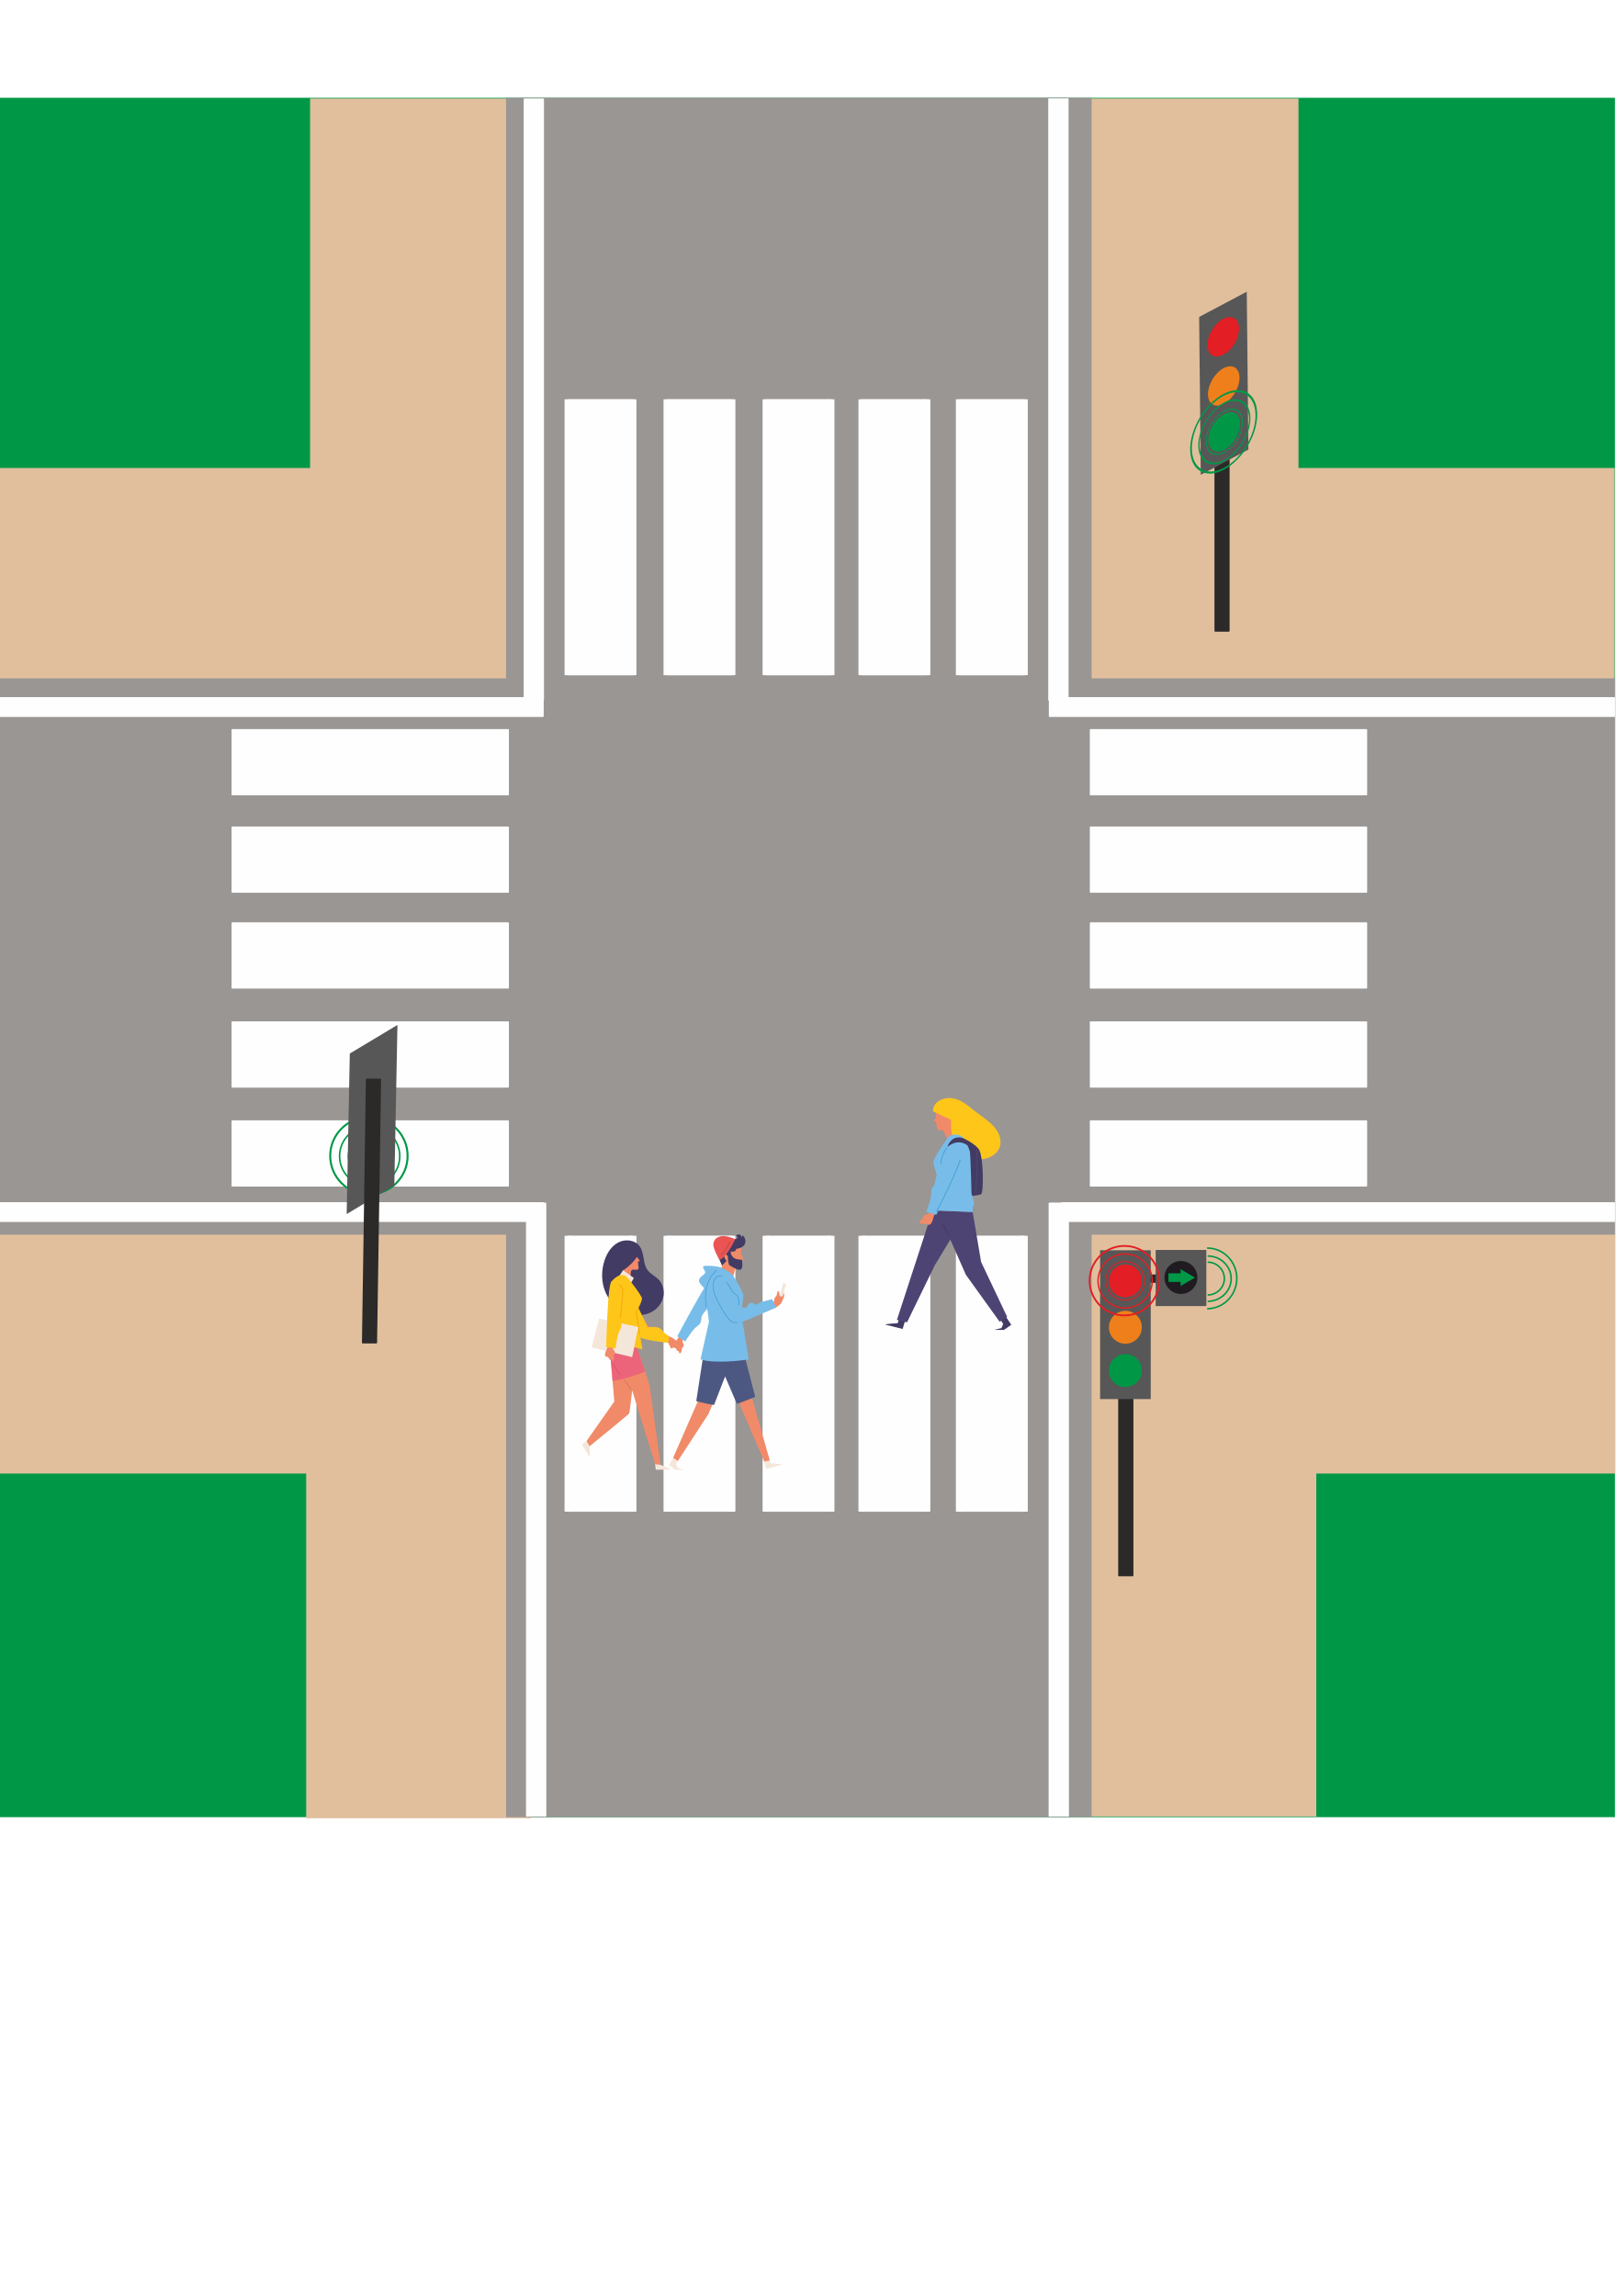
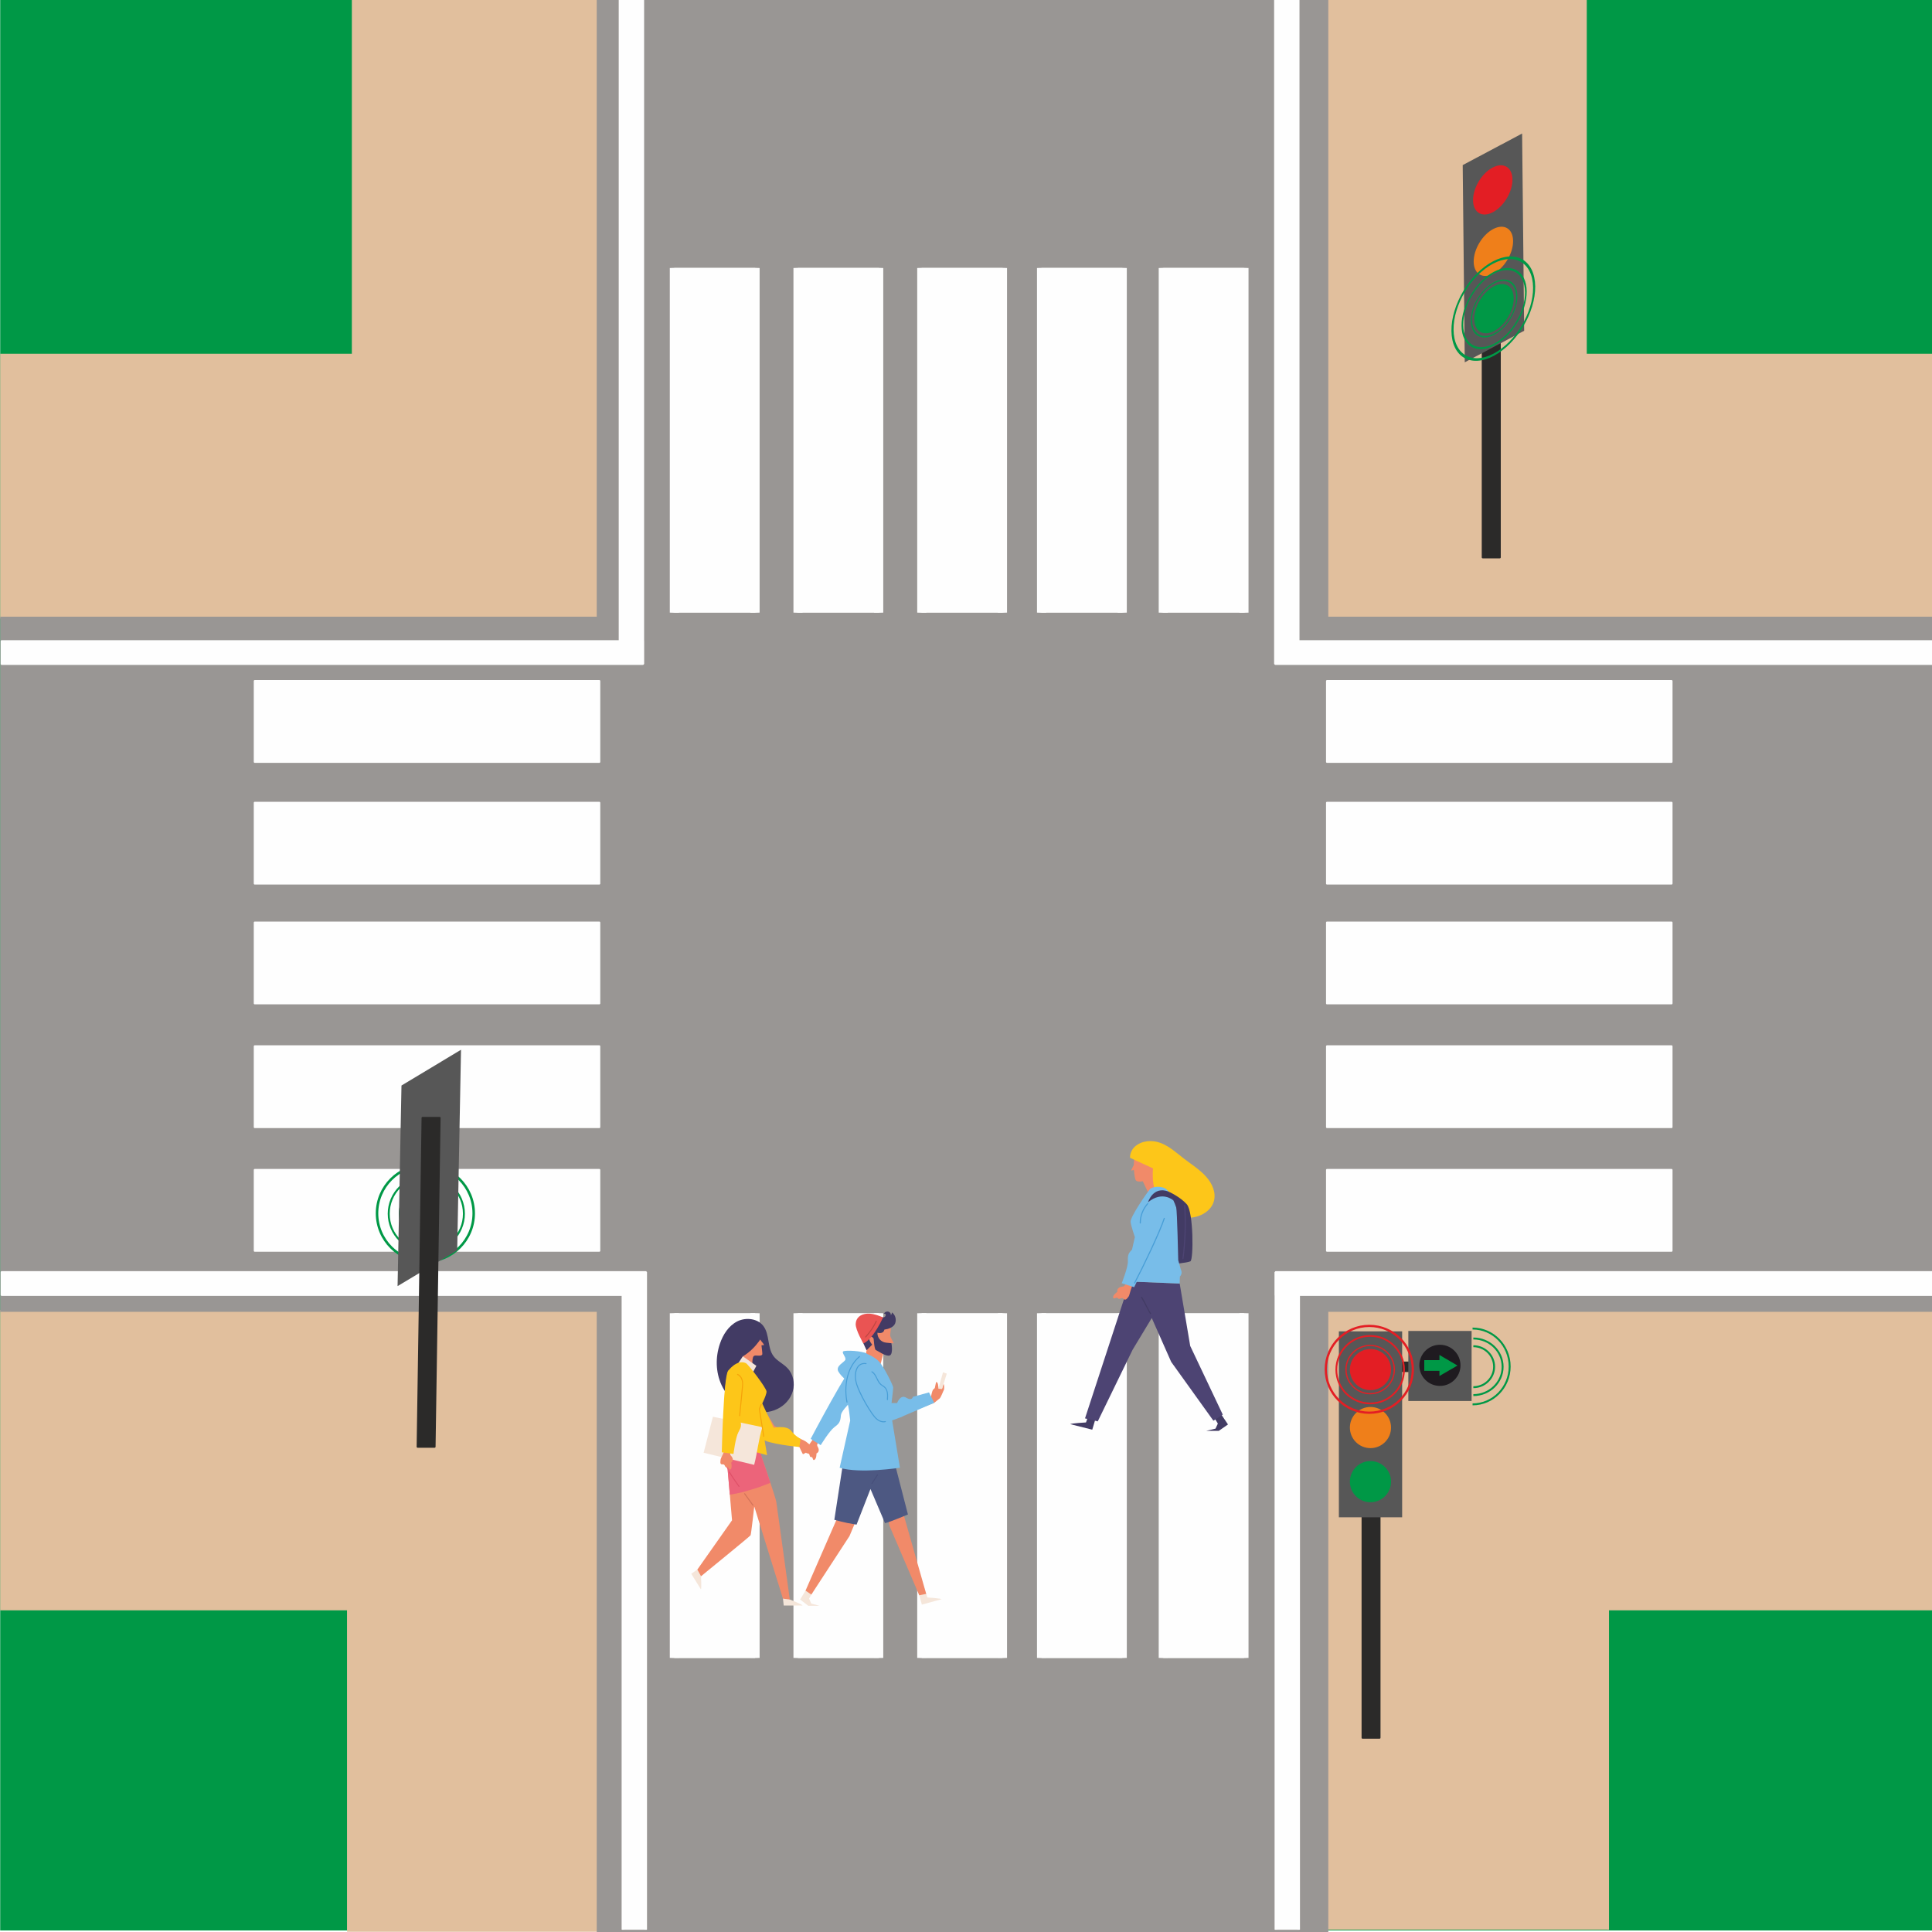
- <svg xmlns="http://www.w3.org/2000/svg" xml:space="preserve" width="210mm" height="297mm" version="1.1" style="shape-rendering:geometricPrecision; text-rendering:geometricPrecision; image-rendering:optimizeQuality; fill-rule:evenodd; clip-rule:evenodd" viewBox="0 0 21000 29700">
+ <svg xmlns="http://www.w3.org/2000/svg" xml:space="preserve" width="200mm" height="200mm" version="1.1" style="shape-rendering:geometricPrecision; text-rendering:geometricPrecision; image-rendering:optimizeQuality; fill-rule:evenodd; clip-rule:evenodd" viewBox="0 0 20000 20000">
  <defs>
    <style type="text/css">
   
    .str7 {stroke:#EF7F1A;stroke-width:20}
    .str6 {stroke:#E31E24;stroke-width:20}
    .str1 {stroke:#E1BF9D;stroke-width:20}
    .str5 {stroke:#575757;stroke-width:20}
    .str8 {stroke:#1F1B20;stroke-width:20}
    .str0 {stroke:#009846;stroke-width:20}
    .str2 {stroke:#999694;stroke-width:20}
    .str3 {stroke:#FEFEFE;stroke-width:20;stroke-linejoin:round}
    .str4 {stroke:#2B2A29;stroke-width:20;stroke-linejoin:round}
    .fil10 {fill:none}
    .fil3 {fill:#FEFEFE}
    .fil4 {fill:#2B2A29}
    .fil14 {fill:#FDC619}
    .fil24 {fill:#F6A30A}
    .fil13 {fill:#F18A69}
    .fil7 {fill:#EF7F1A}
    .fil18 {fill:#EC647A}
    .fil22 {fill:#EA5453}
    .fil6 {fill:#E31E24}
    .fil17 {fill:#F5E6DA}
    .fil19 {fill:#DF5068}
    .fil1 {fill:#E1BF9D}
    .fil25 {fill:#D4745A}
    .fil23 {fill:#BF4642}
    .fil15 {fill:#78BDE9}
    .fil5 {fill:#575757}
    .fil16 {fill:#489ED7}
    .fil20 {fill:#4D5882}
    .fil12 {fill:#4D4473}
    .fil21 {fill:#464E7A}
    .fil11 {fill:#423B64}
    .fil8 {fill:#1F1B20}
    .fil0 {fill:#009846}
    .fil2 {fill:#999694}
    .fil9 {fill:#009846;fill-rule:nonzero}
   
  </style>
  </defs>
  <g id="Vrstva_x0020_1">
-     <rect class="fil0 str0" x="-117" y="1275" width="20994" height="22221" />
-     <rect class="fil1 str1" x="-117" y="6064" width="20987" height="2721" />
-     <rect class="fil1 str1" transform="matrix(6.33249E-015 -0.305966 0.892905 3.02614E-014 13639 23495.9)" width="21007" height="3781" />
-     <rect class="fil1 str1" x="-117" y="15961" width="20994" height="3090" />
-     <rect class="fil1 str1" transform="matrix(5.42624E-015 -0.308586 0.76512 3.05205E-014 3967.77 23517)" width="21007" height="3781" />
-     <rect class="fil1 str1" transform="matrix(5.42624E-015 -0.303301 0.76512 2.99978E-014 4017.77 7649.24)" width="21007" height="3781" />
-     <rect class="fil1 str1" transform="matrix(6.33249E-015 -0.3027 0.892905 2.99383E-014 13409 7636.61)" width="21007" height="3781" />
-     <rect class="fil2 str2" x="-117" y="8785" width="20994" height="7176" />
-     <rect class="fil2 str2" transform="matrix(-2.66454E-014 1.05333 -1.30437 -3.28693E-013 14105.3 1274.62)" width="21096" height="5786" />
-     <rect class="fil3 str3" x="-113" y="15561" width="7135" height="236" />
-     <rect class="fil3 str3" transform="matrix(-2.08861E-014 0.370582 -1.34058 -1.51662E-013 7022.2 1277.92)" width="20999" height="176" />
-     <rect class="fil3 str3" transform="matrix(-2.08861E-014 0.377885 -1.34058 -1.54651E-013 7052.2 15560.6)" width="20999" height="176" />
-     <rect class="fil3 str3" x="13733" y="15561" width="7144" height="236" />
-     <rect class="fil3 str3" transform="matrix(-2.08861E-014 0.377885 -1.34058 -1.54651E-013 13811.6 15560.6)" width="20999" height="176" />
-     <rect class="fil3 str3" x="-113" y="9028" width="7135" height="236" />
-     <rect class="fil3 str3" x="13575" y="9028" width="7302" height="236" />
-     <g id="_2383128281024">
-       <rect class="fil3 str3" transform="matrix(1.592E-014 -0.169886 4.74336 3.55046E-014 7349.07 8733.03)" width="20999" height="176" />
-       <rect class="fil3 str3" transform="matrix(1.592E-014 -0.169886 4.74336 3.55046E-014 8629.07 8733.03)" width="20999" height="176" />
-       <rect class="fil3 str3" transform="matrix(1.592E-014 -0.169886 4.74336 3.55046E-014 9910.19 8733.03)" width="20999" height="176" />
-       <rect class="fil3 str3" transform="matrix(1.592E-014 -0.169886 4.74336 3.55046E-014 11150.2 8733.03)" width="20999" height="176" />
-       <rect class="fil3 str3" transform="matrix(1.592E-014 -0.169886 4.74336 3.55046E-014 12410.2 8733.03)" width="20999" height="176" />
+     <g id="_2286895169024">
+       <rect class="fil0 str0" x="12" y="-6" width="20000" height="19980" />
+       <rect class="fil1 str1" x="12" y="3672" width="19993" height="2721" />
+       <rect class="fil1 str1" transform="matrix(6.33249E-015 -0.289579 0.892905 2.86406E-014 13271.2 19974.1)" width="21007" height="3781" />
+       <rect class="fil1 str1" x="12" y="13570" width="20000" height="3090" />
+       <rect class="fil1 str1" transform="matrix(5.42624E-015 -0.292059 0.76512 2.88859E-014 3599.99 19994.1)" width="21007" height="3781" />
+       <rect class="fil1 str1" transform="matrix(5.42624E-015 -0.288142 0.76512 2.84985E-014 3649.99 6050.14)" width="21007" height="3781" />
+       <rect class="fil1 str1" transform="matrix(6.33249E-015 -0.287571 0.892905 2.8442E-014 13041.2 6038.14)" width="21007" height="3781" />
+       <rect class="fil2 str2" x="12" y="6394" width="20000" height="7176" />
+       <rect class="fil2 str2" transform="matrix(-2.66454E-014 0.948042 -1.30437 -2.95837E-013 13737.5 -5.88256)" width="21096" height="5786" />
+       <rect class="fil3 str3" x="17" y="13169" width="6668" height="236" />
+       <rect class="fil3 str3" transform="matrix(-2.08861E-014 0.327451 -1.34058 -1.3401E-013 6654.42 -2.74396)" width="20999" height="176" />
+       <rect class="fil3 str3" transform="matrix(-2.08861E-014 0.324042 -1.34058 -1.32616E-013 6684.42 13169.5)" width="20999" height="176" />
+       <rect class="fil3 str3" x="13207" y="13169" width="6805" height="236" />
+       <rect class="fil3 str3" transform="matrix(-2.08861E-014 0.324042 -1.34058 -1.32616E-013 13443.8 13169.5)" width="20999" height="176" />
+       <rect class="fil3 str3" x="17" y="6637" width="6638" height="236" />
+       <rect class="fil3 str3" x="13203" y="6637" width="6810" height="236" />
+       <g>
+         <rect class="fil3 str3" transform="matrix(1.592E-014 -0.169886 4.74336 3.55046E-014 6981.29 6341.92)" width="20999" height="176" />
+         <rect class="fil3 str3" transform="matrix(1.592E-014 -0.169886 4.74336 3.55046E-014 8261.29 6341.92)" width="20999" height="176" />
+         <rect class="fil3 str3" transform="matrix(1.592E-014 -0.169886 4.74336 3.55046E-014 9542.41 6341.92)" width="20999" height="176" />
+         <rect class="fil3 str3" transform="matrix(1.592E-014 -0.169886 4.74336 3.55046E-014 10782.4 6341.92)" width="20999" height="176" />
+         <rect class="fil3 str3" transform="matrix(1.592E-014 -0.169886 4.74336 3.55046E-014 12042.4 6341.92)" width="20999" height="176" />
+       </g>
+       <g>
+         <rect class="fil3 str3" transform="matrix(1.592E-014 -0.169886 4.74336 3.55046E-014 6981.29 17162.4)" width="20999" height="176" />
+         <rect class="fil3 str3" transform="matrix(1.592E-014 -0.169886 4.74336 3.55046E-014 8261.29 17162.4)" width="20999" height="176" />
+         <rect class="fil3 str3" transform="matrix(1.592E-014 -0.169886 4.74336 3.55046E-014 9542.41 17162.4)" width="20999" height="176" />
+         <rect class="fil3 str3" transform="matrix(1.592E-014 -0.169886 4.74336 3.55046E-014 10782.4 17162.4)" width="20999" height="176" />
+         <rect class="fil3 str3" transform="matrix(1.592E-014 -0.169886 4.74336 3.55046E-014 12042.4 17162.4)" width="20999" height="176" />
+       </g>
+       <g>
+         <rect class="fil3 str3" x="13737" y="12111" width="3567" height="837" />
+         <rect class="fil3 str3" x="13737" y="10831" width="3567" height="837" />
+         <rect class="fil3 str3" x="13737" y="9550" width="3567" height="837" />
+         <rect class="fil3 str3" x="13737" y="8310" width="3567" height="837" />
+         <rect class="fil3 str3" x="13737" y="7050" width="3567" height="837" />
+       </g>
+       <g>
+         <rect class="fil3 str3" x="2637" y="12111" width="3567" height="837" />
+         <rect class="fil3 str3" x="2637" y="10831" width="3567" height="837" />
+         <rect class="fil3 str3" x="2637" y="9550" width="3567" height="837" />
+         <rect class="fil3 str3" x="2637" y="8310" width="3567" height="837" />
+         <rect class="fil3 str3" x="2637" y="7050" width="3567" height="837" />
+       </g>
+       <g>
+         <g>
+           <path class="fil4 str4" d="M14273 14105c86,0 173,0 259,0 87,0 173,0 259,0l0 88 -518 0 0 -88z" />
+           <path class="fil4 str4" d="M14105 17989c0,-567 0,-1135 0,-1702 0,-568 0,-1135 0,-1703l176 0 0 3405 -176 0z" />
+           <g>
+             <polygon class="fil5 str5" points="13870,13792 14505,13792 14505,15697 13870,15697 " />
+             <circle class="fil6 str6" cx="14187" cy="14178" r="203" />
+             <circle class="fil7 str7" cx="14187" cy="14778" r="203" />
+             <circle class="fil0 str0" cx="14187" cy="15338" r="203" />
+           </g>
+           <g>
+             <polygon class="fil5 str5" points="14589,13788 15224,13788 15224,14493 14589,14493 " />
+             <circle class="fil8 str8" cx="14906" cy="14134" r="203" />
+             <path class="fil9 str0" d="M14754 14181l157 0 0 46 157 -91 -157 -92 0 46 -157 0 0 91zm78 0m79 23m78 -23m0 -91m-78 -23m-79 23m-78 46" />
+           </g>
+         </g>
+         <g>
+           <path class="fil10 str0" d="M15252 13856c167,0 303,131 303,293 0,162 -136,293 -303,293" />
+           <path class="fil10 str0" d="M15244 13753c212,0 384,176 384,393 0,216 -172,392 -384,392" />
+           <path class="fil10 str0" d="M15252 13936c119,0 215,95 215,212 0,117 -96,212 -215,212" />
+         </g>
+         <g>
+           <ellipse class="fil10 str6" transform="matrix(-7.25545E-014 -0.891819 0.912315 -7.09245E-014 14183.9 14178.8)" rx="392" ry="384" />
+           <ellipse class="fil10 str6" transform="matrix(-9.32846E-014 -1.14661 1.17298 -9.11878E-014 14175 14175.1)" rx="392" ry="384" />
+           <ellipse class="fil10 str6" transform="matrix(-5.18249E-014 -0.636998 0.651658 -5.06591E-014 14183.9 14177.6)" rx="392" ry="384" />
+         </g>
+       </g>
+       <g>
+         <path class="fil4 str4" d="M15349 5770c0,-568 0,-1135 0,-1703 0,-567 0,-1135 0,-1702l177 0 0 3405 -177 0z" />
+         <g>
+           <g>
+             <polygon class="fil5 str5" points="15152,1715 15747,1399 15768,3418 15173,3734 " />
+             <circle class="fil6 str6" transform="matrix(1.30778 -0.693685 0.0152882 1.47773 15452.9 1965.74)" r="146" />
+             <circle class="fil7 str7" transform="matrix(1.30778 -0.693685 0.0152882 1.47773 15459.5 2601.8)" r="146" />
+             <circle class="fil0 str0" transform="matrix(1.30778 -0.693685 0.0152882 1.47773 15465.7 3195.44)" r="146" />
+           </g>
+           <g>
+             <ellipse class="fil10 str0" transform="matrix(-0.00978096 -0.945405 0.855907 -0.453999 15467.1 3194.5)" rx="392" ry="384" />
+             <ellipse class="fil10 str0" transform="matrix(-0.0125754 -1.21551 1.10046 -0.583714 15458.8 3195.07)" rx="392" ry="384" />
+             <ellipse class="fil10 str0" transform="matrix(-0.00698623 -0.675273 0.611366 -0.324287 15467.1 3193.27)" rx="392" ry="384" />
+           </g>
+         </g>
+       </g>
+       <g>
+         <ellipse class="fil10 str0" transform="matrix(-8.06161E-014 -0.99091 1.01368 -7.8805E-014 4413.28 12564.5)" rx="392" ry="384" />
+         <ellipse class="fil10 str0" transform="matrix(-1.0365E-013 -1.27402 1.30331 -1.0132E-013 4403.42 12560.5)" rx="392" ry="384" />
+         <ellipse class="fil10 str0" transform="matrix(-5.75833E-014 -0.707775 0.724064 -5.62879E-014 4413.28 12563.2)" rx="392" ry="384" />
+       </g>
+       <polygon class="fil5 str5" points="4166,11243 4762,10885 4723,12938 4126,13296 " />
+       <path class="fil4 str4" d="M4323 14977c9,-567 17,-1135 26,-1702 8,-568 17,-1135 25,-1703l177 0 -52 3405 -176 0z" />
+       <g>
+         <path class="fil11" d="M11293 14584l-51 141c0,0 -158,9 -162,18l227 57 59 -198 -73 -18z" />
+         <polygon class="fil11" points="12488,14812 12617,14812 12712,14746 12595,14571 12530,14607 12607,14737 12583,14789 " />
+         <polygon class="fil12" points="11695,13266 11232,14683 11364,14714 11725,13972 11923,13644 12124,14098 12561,14707 12658,14644 12321,13933 12212,13287 " />
+         <path class="fil11" d="M11910 13603c1,0 2,0 3,-1 3,-2 4,-5 2,-7 -11,-15 -29,-50 -46,-83 -18,-36 -35,-69 -47,-85 -1,-2 -5,-3 -8,-1 -2,1 -3,5 -1,7 10,15 28,50 46,83 18,36 35,69 46,84 1,2 3,3 5,3z" />
+         <path class="fil13" d="M11886 12346l-56 -118c0,0 -49,12 -70,-7 -8,-7 -16,-45 -20,-91 -1,-6 -1,-12 -2,-18 0,-6 -27,11 -27,4 0,-12 26,-48 26,-61 1,-59 11,-117 35,-138 56,-50 250,-57 276,29 27,86 2,184 -76,251l52 122 -138 27z" />
+         <path class="fil14" d="M11750 11868c-34,30 -53,74 -52,117 80,39 159,72 238,110 -10,111 3,227 61,325 58,98 165,175 286,185 121,9 251,-60 282,-167 27,-91 -16,-187 -81,-259 -65,-72 -151,-126 -229,-186 -75,-58 -146,-124 -237,-160 -90,-35 -197,-27 -268,35z" />
+         <path class="fil11" d="M12096 12335c0,0 120,53 190,132 70,80 70,574 37,590 -33,16 -195,32 -205,27 -10,-6 0,-152 0,-152l-22 -597z" />
+         <path class="fil15" d="M12197 13046l28 99c12,23 8,51 -11,70l0 0 -2 72 -517 -21 -35 -71 88 -389c0,0 -37,-105 -44,-156 -7,-51 173,-308 199,-339 26,-31 128,-37 171,0 44,37 92,155 102,189 10,34 21,546 21,546z" />
+         <path class="fil11" d="M12147 12427c0,0 -112,-105 -263,19 0,0 51,-172 212,-111 0,0 44,44 51,92z" />
+         <path class="fil12" d="M12246 13034c3,0 6,-2 6,-5 23,-183 29,-368 18,-552 0,-3 -3,-5 -6,-5 -4,0 -6,3 -6,6 12,183 6,368 -17,550 -1,3 2,5 5,6 0,0 0,0 0,0z" />
+         <path class="fil13" d="M11626 13318c19,-2 36,-40 42,-64 25,-4 64,-31 89,-36 -54,122 -63,187 -72,201 -21,30 -35,46 -55,26 -21,-21 -43,15 -57,-5 -14,-20 -45,18 -50,-9 -4,-26 44,-58 44,-58 0,0 -16,-48 59,-55z" />
+         <path class="fil15" d="M12112 12446c16,79 -371,879 -371,879l-129 -41c0,0 66,-166 64,-228 -2,-63 1,-86 61,-135 59,-49 59,-342 104,-421 44,-80 259,-110 271,-54z" />
+         <path class="fil16" d="M11745 13288c2,0 4,-1 5,-3 81,-154 259,-520 308,-671 1,-3 -1,-6 -4,-7 -3,0 -7,1 -7,4 -49,150 -226,516 -307,669 -2,3 0,6 2,7 1,1 2,1 3,1z" />
+         <path class="fil16" d="M11804 12666l0 0c3,0 6,-2 6,-5 -1,-72 26,-142 76,-198 2,-3 1,-6 -1,-8 -3,-2 -6,-1 -8,1 -51,58 -79,131 -79,205 0,3 3,5 6,5z" />
+       </g>
+       <g>
+         <path class="fil11" d="M7452 13912c-47,138 -44,294 18,427 61,132 182,238 324,271 83,19 173,14 250,-23 77,-36 140,-104 163,-186 24,-82 4,-177 -55,-238 -44,-47 -107,-73 -145,-125 -65,-88 -38,-220 -103,-309 -59,-81 -183,-95 -272,-50 -90,46 -148,137 -180,233z" />
+         <path class="fil17" d="M8176 16558l0 0c0,0 129,50 131,62l-194 0 -13 -122 76 60z" />
+         <path class="fil17" d="M7303 16279l-46 38c0,0 6,128 -1,136l-100 -161 100 -71 47 58z" />
+         <path class="fil13" d="M7810 15578c0,0 -34,304 -40,315 -7,12 -513,424 -513,424l-38 -69 359 -510 -52 -605 284 445z" />
+         <path class="fil13" d="M7514 14811c128,13 258,23 370,81l-30 99c0,0 176,512 182,554 7,43 140,1013 140,1013l-71 -9 -295 -948c0,0 -370,-439 -352,-612 8,-77 32,-136 56,-178z" />
+         <path class="fil18" d="M7975 15350c-53,-160 -121,-359 -121,-359l30 -99c-112,-58 -242,-68 -370,-81 -24,42 -48,101 -56,178 -5,55 27,135 74,220l23 264c45,-7 89,-16 134,-27 0,0 0,0 0,0 5,-1 10,-3 15,-4 5,-2 11,-3 16,-5l0 0c43,-12 86,-25 129,-39 42,-15 84,-31 126,-48z" />
+         <path class="fil13" d="M7793 14200c0,0 -16,-140 10,-162 16,-15 72,8 87,-15 5,-7 -4,-59 -7,-94 -1,-9 26,2 25,-8 -2,-11 -48,-58 -46,-70 23,-188 -289,-193 -298,-46 -5,92 39,185 126,236l-51 98 154 61z" />
+         <path class="fil13" d="M7880 14540l137 221c0,0 293,147 310,153 17,6 105,80 115,97 11,17 -33,25 -41,24 -8,0 -34,-11 -34,-11 0,0 -52,31 -55,30 -2,0 -37,-75 -37,-75 0,0 -342,-88 -369,-110 -27,-23 -133,-279 -133,-279l107 -50z" />
+         <path class="fil14" d="M7871 14487l138 293c0,0 134,-29 180,31 47,59 99,85 99,85l-13 83c0,0 -339,-31 -391,-87 -52,-56 -48,-362 -48,-362l35 -43z" />
+         <polygon class="fil17" points="7795,14204 7830,14139 7690,14041 7641,14114 " />
+         <path class="fil14" d="M7537 14192c0,0 88,-124 184,-81 24,11 210,253 214,293 3,41 -74,183 -74,183l80 477 -549 -151 122 -294c0,0 -39,-160 23,-427z" />
+         <path class="fil19" d="M7650 15392c-1,0 -3,-1 -4,-2 -37,-52 -70,-99 -101,-148 -1,-3 -1,-6 2,-8 2,-1 6,0 7,2 30,49 63,96 100,148 2,2 2,5 -1,7 -1,1 -2,1 -3,1z" />
+         <path class="fil13" d="M9114 14128l31 -119c0,0 44,13 64,-6 8,-8 16,-43 19,-98 0,-6 22,6 22,0 1,-12 -39,-65 -35,-87 12,-79 6,-100 -17,-123 -52,-50 -231,-57 -255,30 -25,87 -17,129 28,253l-27 123 170 27z" />
+         <path class="fil17" d="M9555 16399l46 138c0,0 141,9 145,18l-203 56 -53 -194 65 -18z" />
+         <polygon class="fil17" points="8484,16623 8367,16623 8283,16558 8388,16386 8445,16421 8376,16549 8398,16600 " />
+         <path class="fil13" d="M8770 15730c-44,-9 -57,-8 -101,-20l-330 756 60 41 395 -606 61 -145c-30,-6 -54,-21 -85,-26z" />
+         <path class="fil13" d="M9353 15675c-69,26 -84,53 -155,73l11 50 307 716 72 -14 -235 -825z" />
+         <path class="fil20" d="M9399 15678l-142 -551 -527 0 -93 606c45,12 90,24 135,33 32,6 64,11 95,17l144 -369 151 354c73,-20 166,-63 237,-90z" />
+         <path class="fil15" d="M8940 14002c0,0 108,34 163,96 54,62 141,243 143,263 2,20 -27,243 -27,243l97 590c0,0 -416,64 -624,0l109 -488c0,0 -16,-171 -33,-191 -18,-21 13,-191 27,-270 14,-79 76,-169 97,-188 22,-18 48,-55 48,-55z" />
+         <path class="fil15" d="M8976 14015c-50,-33 -225,-39 -246,-26 -21,13 27,56 22,84 -5,28 -107,65 -73,126 35,62 137,134 137,134l160 -318z" />
+         <path class="fil21" d="M9026 15363c-1,0 -2,-1 -3,-1 -2,-2 -3,-5 -1,-7l58 -91c2,-2 5,-3 7,-1 3,1 3,4 2,7l-59 90c-1,2 -2,3 -4,3z" />
+         <path class="fil11" d="M9232 13586c1,11 -3,22 -11,29 5,-19 -13,-38 -33,-38 -19,-1 -33,11 -43,27 4,-9 19,-6 23,2 4,9 -1,20 -9,26 -8,5 -18,6 -28,6 -23,0 -45,-6 -67,-12 -22,-6 -44,-12 -67,-12 -23,0 -47,7 -63,22 -16,16 -22,47 -11,67 -57,24 -18,124 0,168 17,44 48,107 48,107l58 -58c0,0 -45,-52 -25,-75 20,-23 40,13 40,13 0,0 7,110 22,117 16,6 106,71 144,57 39,-14 18,-127 18,-127l-57 -6c-52,-6 -90,-51 -88,-103l0 0c0,0 61,20 72,-32 43,-6 94,-23 111,-63 16,-40 3,-92 -34,-115z" />
+         <path class="fil22" d="M9141 13638c0,0 -96,220 -203,270 0,0 -82,-140 -80,-202 2,-62 47,-102 118,-107 71,-6 165,39 165,39z" />
+         <path class="fil13" d="M8462 14971c-10,-15 11,-49 26,-68 -12,-20 -12,-64 -22,-85 -64,112 -110,158 -115,173 -11,34 -16,53 11,55 28,2 12,39 35,37 23,-3 12,42 34,29 23,-12 21,-66 21,-66 0,0 46,-18 10,-75z" />
+         <path class="fil15" d="M8862 14098c-70,37 -470,797 -470,797l104 65c0,0 90,-147 139,-184 49,-37 65,-53 70,-125 5,-71 230,-249 266,-329 36,-80 -60,-249 -109,-224z" />
+         <path class="fil23" d="M8961 13846c-1,0 -3,-1 -4,-2 -2,-2 -2,-5 0,-7 44,-48 81,-103 110,-162 1,-2 4,-3 7,-2 2,1 3,4 2,7 -29,60 -66,115 -111,164 -1,1 -3,2 -4,2z" />
+         <path class="fil16" d="M8768 14520c-3,0 -5,-2 -5,-4 -29,-152 -10,-357 131,-477 2,-2 5,-2 7,1 2,2 2,5 0,7 -138,117 -157,318 -128,467 1,3 -1,5 -4,6 0,0 -1,0 -1,0z" />
+         <path class="fil15" d="M9287 14524l-61 0c0,0 -148,-344 -199,-386 -51,-43 -65,360 20,480 84,121 104,121 266,57 163,-64 -26,-151 -26,-151z" />
+         <path class="fil13" d="M9771 14387c6,-15 2,-63 -4,-59 -6,5 -11,31 -11,31l-2 13c0,0 -10,-3 -10,0 -1,4 -4,20 -4,20l-2 31 33 -36z" />
+         <polygon class="fil17" points="9695,14448 9732,14313 9762,14206 9801,14220 9729,14452 " />
+         <path class="fil13" d="M9311 14527l31 123c0,0 312,-123 329,-128 0,0 48,-38 57,-46 10,-7 40,-82 43,-89 2,-7 -56,-11 -56,-11 0,0 -2,-36 -5,-47 -1,-7 -15,-35 -21,-16l-12 56 -19 18c-9,13 -20,69 -20,69l-327 71z" />
+         <path class="fil15" d="M9287 14524c0,0 33,-93 94,-55 62,37 69,-9 69,-9l167 -46 54 108 -358 153 -26 -151z" />
+         <path class="fil16" d="M9146 14724c-21,0 -44,-8 -64,-23 -25,-18 -42,-42 -59,-65 -48,-70 -90,-144 -126,-220 -23,-50 -45,-104 -47,-162 -2,-53 13,-99 40,-123 20,-18 46,-25 77,-20 2,0 4,3 4,6 -1,3 -3,5 -6,4 -27,-4 -50,2 -68,18 -25,22 -38,65 -37,115 2,56 24,109 47,157 35,76 77,150 125,219 16,22 33,46 56,63 24,17 53,24 76,18 3,0 6,1 7,4 0,3 -1,6 -4,6 -7,2 -14,3 -21,3z" />
+         <path class="fil16" d="M9187 14494c-1,0 -1,0 -1,0 -3,0 -5,-3 -5,-6 4,-44 5,-95 -27,-124 -6,-5 -13,-10 -20,-15 -6,-4 -13,-8 -19,-13 -20,-17 -31,-41 -42,-64 -14,-28 -26,-53 -50,-67 -3,-2 -3,-5 -2,-7 1,-3 5,-4 7,-2 27,15 41,44 54,71 11,22 22,45 40,61 5,5 11,8 18,13 7,4 14,9 21,15 35,33 34,86 31,133 0,3 -3,5 -5,5z" />
+         <path class="fil17" d="M7892 14774l-512 -108 -96 373 523 125c34,-129 45,-263 85,-390z" />
+         <path class="fil13" d="M7564 15066c-12,-13 1,-51 12,-72 -15,-18 -24,-61 -38,-79 -41,123 -76,177 -78,193 -5,35 -6,54 22,51 27,-4 19,36 41,29 22,-7 20,39 40,22 20,-17 6,-69 6,-69 0,0 42,-26 -5,-75z" />
+         <path class="fil14" d="M7537 14192c-48,63 -65,842 -65,842l121 17c0,0 21,-171 51,-225 29,-54 37,-75 11,-143 -25,-67 75,-246 75,-333 -1,-88 -159,-202 -193,-158z" />
+         <path class="fil24" d="M7906 14874c-2,0 -4,-2 -5,-4l-45 -283c-1,0 -1,-1 0,-2l19 -47c1,-3 4,-4 7,-3 3,1 4,4 3,7l-19 45 45 281c1,3 -1,6 -4,6 0,0 0,0 -1,0z" />
+         <path class="fil24" d="M7657 14661c0,0 -1,0 -1,0 -3,0 -5,-3 -4,-6l27 -281c3,-27 6,-54 0,-81 -7,-29 -24,-51 -46,-60 -2,-1 -4,-4 -3,-7 1,-3 5,-4 7,-3 25,10 45,36 52,68 6,28 3,57 1,84l-28 281c0,3 -3,5 -5,5z" />
+         <path class="fil25" d="M7794 15587c-1,0 -3,0 -4,-2l-86 -119c-2,-3 -1,-6 1,-8 3,-1 6,-1 8,2l86 119c1,2 1,6 -1,7 -1,1 -2,1 -4,1z" />
+         <path class="fil11" d="M7690 14041c149,-89 216,-236 216,-236l-70 -103c0,0 -250,-74 -314,103 -64,178 168,236 168,236z" />
+       </g>
+       <rect class="fil3 str3" transform="matrix(-2.08861E-014 0.3276 -1.34058 -1.34071E-013 13439 -5.87908)" width="20999" height="176" />
    </g>
-     <g id="_2383128279136">
-       <rect class="fil3 str3" transform="matrix(1.592E-014 -0.169886 4.74336 3.55046E-014 7349.07 19553.5)" width="20999" height="176" />
-       <rect class="fil3 str3" transform="matrix(1.592E-014 -0.169886 4.74336 3.55046E-014 8629.07 19553.5)" width="20999" height="176" />
-       <rect class="fil3 str3" transform="matrix(1.592E-014 -0.169886 4.74336 3.55046E-014 9910.19 19553.5)" width="20999" height="176" />
-       <rect class="fil3 str3" transform="matrix(1.592E-014 -0.169886 4.74336 3.55046E-014 11150.2 19553.5)" width="20999" height="176" />
-       <rect class="fil3 str3" transform="matrix(1.592E-014 -0.169886 4.74336 3.55046E-014 12410.2 19553.5)" width="20999" height="176" />
-     </g>
-     <g id="_2383128275072">
-       <rect class="fil3 str3" x="14105" y="14502" width="3567" height="837" />
-       <rect class="fil3 str3" x="14105" y="13222" width="3567" height="837" />
-       <rect class="fil3 str3" x="14105" y="11941" width="3567" height="837" />
-       <rect class="fil3 str3" x="14105" y="10701" width="3567" height="837" />
-       <rect class="fil3 str3" x="14105" y="9441" width="3567" height="837" />
-     </g>
-     <g id="_2383128275232">
-       <rect class="fil3 str3" x="3005" y="14502" width="3567" height="837" />
-       <rect class="fil3 str3" x="3005" y="13222" width="3567" height="837" />
-       <rect class="fil3 str3" x="3005" y="11941" width="3567" height="837" />
-       <rect class="fil3 str3" x="3005" y="10701" width="3567" height="837" />
-       <rect class="fil3 str3" x="3005" y="9441" width="3567" height="837" />
-     </g>
-     <g id="_2383127519248">
-       <g>
-         <path class="fil4 str4" d="M14641 16496c86,0 173,0 259,0 86,0 173,0 259,0l0 88 -518 0 0 -88z" />
-         <path class="fil4 str4" d="M14472 20380c0,-567 0,-1135 0,-1702 0,-568 0,-1135 0,-1703l177 0 0 3405 -177 0z" />
-         <g>
-           <polygon class="fil5 str5" points="14238,16183 14873,16183 14873,18088 14238,18088 " />
-           <circle class="fil6 str6" cx="14555" cy="16569" r="203" />
-           <circle class="fil7 str7" cx="14555" cy="17169" r="203" />
-           <circle class="fil0 str0" cx="14555" cy="17729" r="203" />
-         </g>
-         <g>
-           <polygon class="fil5 str5" points="14957,16179 15592,16179 15592,16885 14957,16885 " />
-           <circle class="fil8 str8" cx="15273" cy="16525" r="203" />
-           <path class="fil9 str0" d="M15122 16572l157 0 0 46 157 -91 -157 -92 0 46 -157 0 0 91zm78 0m79 23m78 -23m0 -91m-78 -23m-79 23m-78 46" />
-         </g>
-       </g>
-       <g>
-         <path class="fil10 str0" d="M15619 16247c168,0 304,131 304,293 0,162 -136,293 -304,293" />
-         <path class="fil10 str0" d="M15612 16144c212,0 384,176 384,393 0,217 -172,392 -384,392" />
-         <path class="fil10 str0" d="M15619 16327c119,0 216,95 216,212 0,117 -97,212 -216,212" />
-       </g>
-       <g>
-         <ellipse class="fil10 str6" transform="matrix(-7.25545E-014 -0.891819 0.912315 -7.09245E-014 14551.6 16569.9)" rx="392" ry="384" />
-         <ellipse class="fil10 str6" transform="matrix(-9.32846E-014 -1.14661 1.17298 -9.11878E-014 14542.8 16566.2)" rx="392" ry="384" />
-         <ellipse class="fil10 str6" transform="matrix(-5.18249E-014 -0.636998 0.651658 -5.06591E-014 14551.6 16568.7)" rx="392" ry="384" />
-       </g>
-     </g>
-     <g id="_2383127517456">
-       <path class="fil4 str4" d="M15717 8161c0,-568 0,-1135 0,-1703 0,-567 0,-1135 0,-1702l176 0 0 3405 -176 0z" />
-       <g>
-         <g>
-           <polygon class="fil5 str5" points="15519,4106 16115,3790 16136,5809 15540,6125 " />
-           <circle class="fil6 str6" transform="matrix(1.30778 -0.693685 0.0152882 1.47773 15820.7 4356.85)" r="146" />
-           <circle class="fil7 str7" transform="matrix(1.30778 -0.693685 0.0152882 1.47773 15827.3 4992.91)" r="146" />
-           <circle class="fil0 str0" transform="matrix(1.30778 -0.693685 0.0152882 1.47773 15833.4 5586.55)" r="146" />
-         </g>
-         <g>
-           <ellipse class="fil10 str0" transform="matrix(-0.00978096 -0.945405 0.855907 -0.453999 15834.9 5585.61)" rx="392" ry="384" />
-           <ellipse class="fil10 str0" transform="matrix(-0.0125754 -1.21551 1.10046 -0.583714 15826.5 5586.18)" rx="392" ry="384" />
-           <ellipse class="fil10 str0" transform="matrix(-0.00698623 -0.675273 0.611366 -0.324287 15834.9 5584.38)" rx="392" ry="384" />
-         </g>
-       </g>
-     </g>
-     <g id="_2383127514544">
-       <ellipse class="fil10 str0" transform="matrix(-8.06161E-014 -0.99091 1.01368 -7.8805E-014 4781.06 14955.6)" rx="392" ry="384" />
-       <ellipse class="fil10 str0" transform="matrix(-1.0365E-013 -1.27402 1.30331 -1.0132E-013 4771.2 14951.6)" rx="392" ry="384" />
-       <ellipse class="fil10 str0" transform="matrix(-5.75833E-014 -0.707775 0.724064 -5.62879E-014 4781.06 14954.3)" rx="392" ry="384" />
-     </g>
-     <polygon class="fil5 str5" points="4534,13634 5130,13276 5090,15329 4494,15687 " />
-     <path class="fil4 str4" d="M4691 17368c8,-567 17,-1135 26,-1702 8,-568 17,-1135 25,-1703l177 0 -52 3405 -176 0z" />
-     <g id="_2383127508432">
-       <path class="fil11" d="M11661 16975l-51 141c0,0 -158,9 -162,18l226 57 60 -197 -73 -19z" />
-       <polygon class="fil11" points="12855,17203 12985,17203 13079,17137 12963,16962 12898,16998 12975,17128 12951,17180 " />
-       <polygon class="fil12" points="12062,15657 11600,17074 11731,17105 12092,16363 12291,16035 12492,16490 12929,17098 13026,17035 12689,16324 12580,15678 " />
-       <path class="fil11" d="M12278 15994c1,0 2,0 3,-1 3,-1 3,-5 2,-7 -11,-15 -29,-50 -46,-83 -18,-36 -36,-69 -47,-85 -1,-2 -5,-3 -8,-1 -2,1 -3,5 -1,7 10,15 28,50 45,83 19,36 36,69 47,85 1,1 3,2 5,2z" />
-       <path class="fil13" d="M12254 14737l-57 -118c0,0 -48,12 -69,-7 -8,-7 -16,-44 -21,-91 0,-6 0,-12 -1,-18 0,-6 -27,11 -27,5 0,-13 26,-49 26,-62 1,-59 11,-116 35,-138 55,-50 250,-57 276,29 26,87 2,184 -76,251l52 122 -138 27z" />
-       <path class="fil14" d="M12118 14259c-34,30 -54,74 -52,117 79,39 159,72 238,111 -11,110 3,226 61,324 58,98 165,175 286,185 121,10 250,-60 282,-167 26,-91 -16,-187 -81,-259 -65,-72 -151,-126 -229,-186 -75,-58 -146,-124 -237,-160 -91,-35 -197,-27 -268,35z" />
-       <path class="fil11" d="M12464 14726c0,0 120,53 190,132 69,80 69,574 36,590 -32,16 -194,32 -204,27 -10,-5 0,-152 0,-152l-22 -597z" />
-       <path class="fil15" d="M12565 15437l27 100c13,22 9,50 -10,69l0 0 -2 72 -518 -21 -35 -71 89 -389c0,0 -37,-105 -44,-156 -8,-51 173,-308 199,-339 26,-31 128,-37 171,0 43,37 91,155 101,189 10,34 22,546 22,546z" />
-       <path class="fil11" d="M12515 14819c0,0 -113,-106 -263,18 0,0 51,-172 212,-111 0,0 44,44 51,93z" />
-       <path class="fil12" d="M12614 15425c3,0 6,-2 6,-5 23,-182 29,-368 18,-552 -1,-3 -3,-5 -7,-5 -3,1 -5,3 -5,6 11,183 6,368 -18,550 0,3 2,6 6,6 0,0 0,0 0,0z" />
-       <path class="fil13" d="M11994 15709c19,-2 35,-40 42,-64 25,-3 64,-31 89,-36 -54,122 -63,187 -72,201 -22,31 -35,46 -56,26 -20,-21 -42,15 -56,-5 -14,-20 -45,18 -50,-8 -5,-27 44,-59 44,-59 0,0 -16,-48 59,-55z" />
-       <path class="fil15" d="M12479 14837c17,79 -370,879 -370,879l-129 -41c0,0 66,-165 64,-228 -2,-63 1,-86 61,-135 59,-49 59,-342 103,-421 45,-80 260,-110 271,-54z" />
-       <path class="fil16" d="M12113 15679c2,0 4,-1 5,-3 81,-154 259,-520 307,-671 1,-3 0,-6 -3,-7 -4,0 -7,1 -8,4 -48,150 -225,516 -307,669 -1,3 0,6 3,8 1,0 2,0 3,0z" />
-       <path class="fil16" d="M12172 15057l0 0c3,0 5,-2 5,-5 0,-72 27,-142 76,-198 2,-3 2,-6 -1,-8 -2,-1 -6,-1 -8,1 -51,58 -78,131 -78,205 0,3 2,5 6,5z" />
-     </g>
-     <g id="_2383129426640">
-       <path class="fil11" d="M7819 16303c-46,138 -43,294 18,427 62,132 183,238 325,271 83,20 173,14 250,-22 77,-37 140,-105 163,-187 23,-82 4,-177 -55,-238 -44,-47 -107,-73 -145,-125 -65,-88 -38,-220 -103,-309 -59,-81 -183,-95 -272,-50 -90,46 -149,137 -181,233z" />
-       <path class="fil17" d="M8543 18949l0 0c0,0 130,51 132,62l-194 0 -13 -122 75 60z" />
-       <path class="fil17" d="M7671 18670l-46 38c0,0 6,128 -2,136l-99 -161 99 -70 48 57z" />
-       <path class="fil13" d="M8178 17969c0,0 -34,304 -40,315 -7,12 -513,424 -513,424l-38 -69 358 -510 -51 -605 284 445z" />
-       <path class="fil13" d="M7882 17202c128,13 258,23 370,81l-31 99c0,0 177,512 183,554 7,43 139,1013 139,1013l-70 -9 -295 -948c0,0 -370,-439 -352,-612 8,-77 32,-136 56,-178z" />
-       <path class="fil18" d="M8343 17741c-53,-160 -122,-359 -122,-359l31 -99c-112,-58 -242,-68 -370,-81 -24,42 -48,101 -56,178 -6,55 27,135 74,220l23 264c45,-6 89,-16 133,-27 0,0 0,0 1,0 5,-1 9,-3 14,-4 6,-2 12,-3 17,-4l0 -1c43,-12 86,-25 129,-39 42,-14 84,-31 126,-48z" />
-       <path class="fil13" d="M8161 16591c0,0 -16,-139 9,-162 17,-14 72,8 88,-15 4,-7 -4,-59 -8,-94 -1,-9 27,2 25,-8 -1,-11 -47,-57 -45,-70 23,-188 -289,-193 -298,-46 -5,92 39,185 126,236l-51 98 154 61z" />
-       <path class="fil13" d="M8248 16931l137 221c0,0 293,147 310,153 17,6 105,80 115,97 11,18 -33,25 -41,25 -8,0 -35,-12 -35,-12 0,0 -52,31 -54,31 -3,-1 -37,-76 -37,-76 0,0 -342,-87 -369,-110 -27,-22 -133,-279 -133,-279l107 -50z" />
-       <path class="fil14" d="M8239 16878l138 293c0,0 133,-29 180,31 47,60 99,85 99,85l-13 83c0,0 -339,-31 -391,-87 -52,-56 -48,-361 -48,-361l35 -44z" />
-       <polygon class="fil17" points="8162,16595 8198,16531 8058,16432 8009,16505 " />
-       <path class="fil14" d="M7905 16583c0,0 88,-124 184,-81 23,11 210,253 214,294 3,40 -75,182 -75,182l81 478 -549 -152 121 -294c0,0 -38,-160 24,-427z" />
-       <path class="fil19" d="M8018 17783c-2,0 -3,-1 -4,-2 -37,-52 -71,-99 -101,-148 -1,-3 -1,-6 2,-7 2,-2 5,-1 7,1 30,49 63,96 100,148 2,2 1,5 -1,7 -1,1 -2,1 -3,1z" />
-       <path class="fil13" d="M9481 16519l31 -118c0,0 45,12 65,-7 8,-8 15,-43 19,-98 0,-6 22,6 22,0 0,-12 -39,-65 -36,-86 13,-80 6,-101 -17,-124 -51,-50 -230,-57 -254,30 -25,87 -17,129 27,253l-27 123 170 27z" />
-       <path class="fil17" d="M9922 18790l46 138c0,0 141,9 145,18l-203 56 -53 -194 65 -18z" />
-       <polygon class="fil17" points="8851,19014 8735,19014 8651,18949 8755,18777 8813,18812 8744,18940 8766,18991 " />
-       <path class="fil13" d="M9138 18121c-45,-9 -57,-8 -101,-20l-331 756 61 41 395 -606 61 -145c-30,-6 -54,-20 -85,-26z" />
-       <path class="fil13" d="M9721 18066c-69,26 -84,53 -155,73l11 51 307 716 72 -15 -235 -825z" />
-       <path class="fil20" d="M9767 18069l-142 -551 -527 0 -93 606c45,12 89,24 135,33 32,6 64,11 95,17l143 -369 152 354c73,-20 166,-63 237,-90z" />
-       <path class="fil15" d="M9308 16393c0,0 108,34 162,96 55,62 142,243 144,263 2,20 -27,243 -27,243l97 590c0,0 -416,65 -624,0l109 -487c0,0 -16,-172 -33,-192 -18,-20 13,-191 27,-270 13,-79 76,-169 97,-188 21,-18 48,-55 48,-55z" />
-       <path class="fil15" d="M9343 16406c-50,-33 -225,-39 -245,-26 -21,14 27,56 22,84 -5,28 -107,65 -73,126 35,62 137,135 137,135l159 -319z" />
-       <path class="fil21" d="M9394 17754c-1,0 -2,0 -3,-1 -2,-2 -3,-5 -1,-7l58 -91c1,-2 5,-3 7,-1 2,1 3,4 2,7l-59 90c-1,2 -2,3 -4,3z" />
-       <path class="fil11" d="M9600 15978c1,10 -4,21 -12,28 6,-19 -13,-38 -32,-38 -19,-1 -33,11 -44,27 5,-9 20,-6 24,3 4,8 -1,19 -9,25 -8,5 -18,6 -28,6 -23,0 -45,-6 -67,-12 -22,-6 -44,-12 -67,-12 -23,0 -47,7 -63,23 -16,15 -22,46 -11,66 -58,24 -18,124 0,168 17,44 47,107 47,107l59 -58c0,0 -45,-51 -25,-75 20,-23 40,13 40,13 0,0 7,111 22,117 15,7 105,72 144,57 38,-14 18,-127 18,-127l-57 -6c-52,-6 -90,-51 -89,-103l0 0c0,0 62,20 73,-32 43,-6 94,-23 110,-63 17,-40 4,-92 -33,-114z" />
-       <path class="fil22" d="M9509 16029c0,0 -97,220 -203,270 0,0 -82,-140 -80,-202 2,-62 47,-102 118,-107 71,-5 165,39 165,39z" />
-       <path class="fil13" d="M8829 17362c-9,-15 12,-49 27,-68 -12,-20 -12,-64 -23,-85 -64,112 -109,158 -114,174 -12,33 -17,52 11,54 27,2 12,39 35,37 23,-3 11,42 34,30 23,-13 20,-67 20,-67 0,0 46,-18 10,-75z" />
-       <path class="fil15" d="M9230 16490c-70,37 -470,796 -470,796l103 66c0,0 91,-148 140,-185 49,-36 65,-52 70,-124 5,-72 230,-250 266,-330 36,-80 -60,-249 -109,-223z" />
-       <path class="fil23" d="M9329 16237c-2,0 -3,-1 -4,-2 -2,-1 -2,-5 0,-7 44,-48 81,-103 109,-162 2,-2 5,-3 7,-2 3,1 4,4 3,7 -29,60 -67,115 -111,164 -1,1 -3,2 -4,2z" />
-       <path class="fil16" d="M9136 16911c-3,0 -5,-2 -5,-4 -30,-152 -10,-357 131,-477 2,-2 5,-2 7,1 2,2 2,5 0,7 -138,117 -157,318 -128,467 0,3 -2,5 -4,6 -1,0 -1,0 -1,0z" />
-       <path class="fil15" d="M9655 16915l-61 0c0,0 -148,-344 -199,-386 -52,-43 -65,360 19,480 85,121 105,122 267,58 163,-65 -26,-152 -26,-152z" />
-       <path class="fil13" d="M10138 16778c7,-15 3,-63 -3,-59 -6,5 -11,31 -11,31l-2 13c0,0 -10,-3 -11,0 0,4 -4,20 -4,20l-1 31 32 -36z" />
-       <polygon class="fil17" points="10063,16839 10100,16704 10130,16597 10169,16611 10097,16843 " />
-       <path class="fil13" d="M9679 16919l31 122c0,0 312,-122 328,-128 0,0 48,-38 58,-45 10,-8 40,-83 42,-90 3,-7 -55,-11 -55,-11 0,0 -2,-36 -5,-47 -2,-7 -15,-35 -21,-16l-13 56 -18 18c-10,13 -21,69 -21,69l-326 72z" />
-       <path class="fil15" d="M9655 16915c0,0 33,-92 94,-55 62,38 69,-9 69,-9l167 -46 53 108 -357 154 -26 -152z" />
-       <path class="fil16" d="M9514 17115c-21,0 -44,-8 -65,-23 -24,-18 -42,-42 -58,-65 -48,-70 -90,-144 -126,-220 -23,-50 -45,-104 -47,-162 -2,-53 13,-99 40,-123 20,-18 46,-25 76,-20 3,0 5,3 5,6 -1,3 -3,5 -6,4 -28,-4 -50,2 -68,18 -25,22 -39,65 -37,115 2,56 24,109 46,158 36,75 78,149 126,218 15,22 33,46 55,63 25,18 54,25 77,18 3,0 6,1 7,4 0,3 -1,6 -4,6 -7,2 -14,3 -21,3z" />
-       <path class="fil16" d="M9554 16885c0,0 0,0 0,0 -3,0 -5,-3 -5,-5 4,-45 5,-95 -27,-125 -6,-5 -13,-10 -20,-15 -7,-4 -13,-8 -19,-13 -20,-17 -31,-41 -43,-64 -13,-27 -25,-53 -49,-67 -3,-1 -4,-5 -2,-7 1,-3 4,-3 7,-2 27,15 41,44 54,71 10,23 21,46 40,61 5,5 11,9 17,13 8,4 15,9 22,16 35,32 34,85 31,132 -1,3 -3,5 -6,5z" />
-       <path class="fil17" d="M8260 17166l-512 -109 -96 373 523 125c34,-129 45,-262 85,-389z" />
-       <path class="fil13" d="M7932 17457c-12,-13 1,-51 12,-72 -15,-17 -24,-61 -38,-79 -41,123 -76,177 -78,193 -5,35 -6,54 21,51 28,-3 20,36 42,29 22,-7 20,39 40,22 19,-16 6,-68 6,-68 0,-1 42,-27 -5,-76z" />
-       <path class="fil14" d="M7905 16583c-48,63 -65,842 -65,842l121 17c0,0 21,-171 50,-225 30,-54 38,-75 12,-143 -25,-67 75,-246 74,-333 0,-88 -158,-202 -192,-158z" />
-       <path class="fil24" d="M8274 17265c-2,0 -5,-2 -5,-4l-46 -282c0,-1 0,-2 1,-3l19 -47c1,-3 4,-4 7,-3 3,1 4,4 3,7l-19 45 45 281c1,3 -1,6 -4,6 0,0 -1,0 -1,0z" />
-       <path class="fil24" d="M8025 17052c-1,0 -1,0 -1,0 -3,0 -5,-3 -5,-6l28 -281c3,-26 6,-54 -1,-81 -6,-29 -23,-51 -45,-60 -3,-1 -4,-4 -3,-7 1,-3 4,-4 7,-3 25,10 44,36 52,68 6,28 3,57 0,84l-27 281c-1,3 -3,5 -5,5z" />
-       <path class="fil25" d="M8162 17979c-1,0 -3,-1 -4,-3l-86 -119c-2,-3 -1,-6 1,-8 2,-1 6,-1 7,2l86 119c2,3 2,6 -1,8 -1,0 -2,1 -3,1z" />
-       <path class="fil11" d="M8058 16432c149,-89 216,-235 216,-235l-70 -104c0,0 -250,-74 -314,104 -64,177 168,235 168,235z" />
-     </g>
-     <rect class="fil3 str3" transform="matrix(-2.08861E-014 0.370739 -1.34058 -1.51726E-013 13806.8 1274.62)" width="20999" height="176" />
  </g>
</svg>
